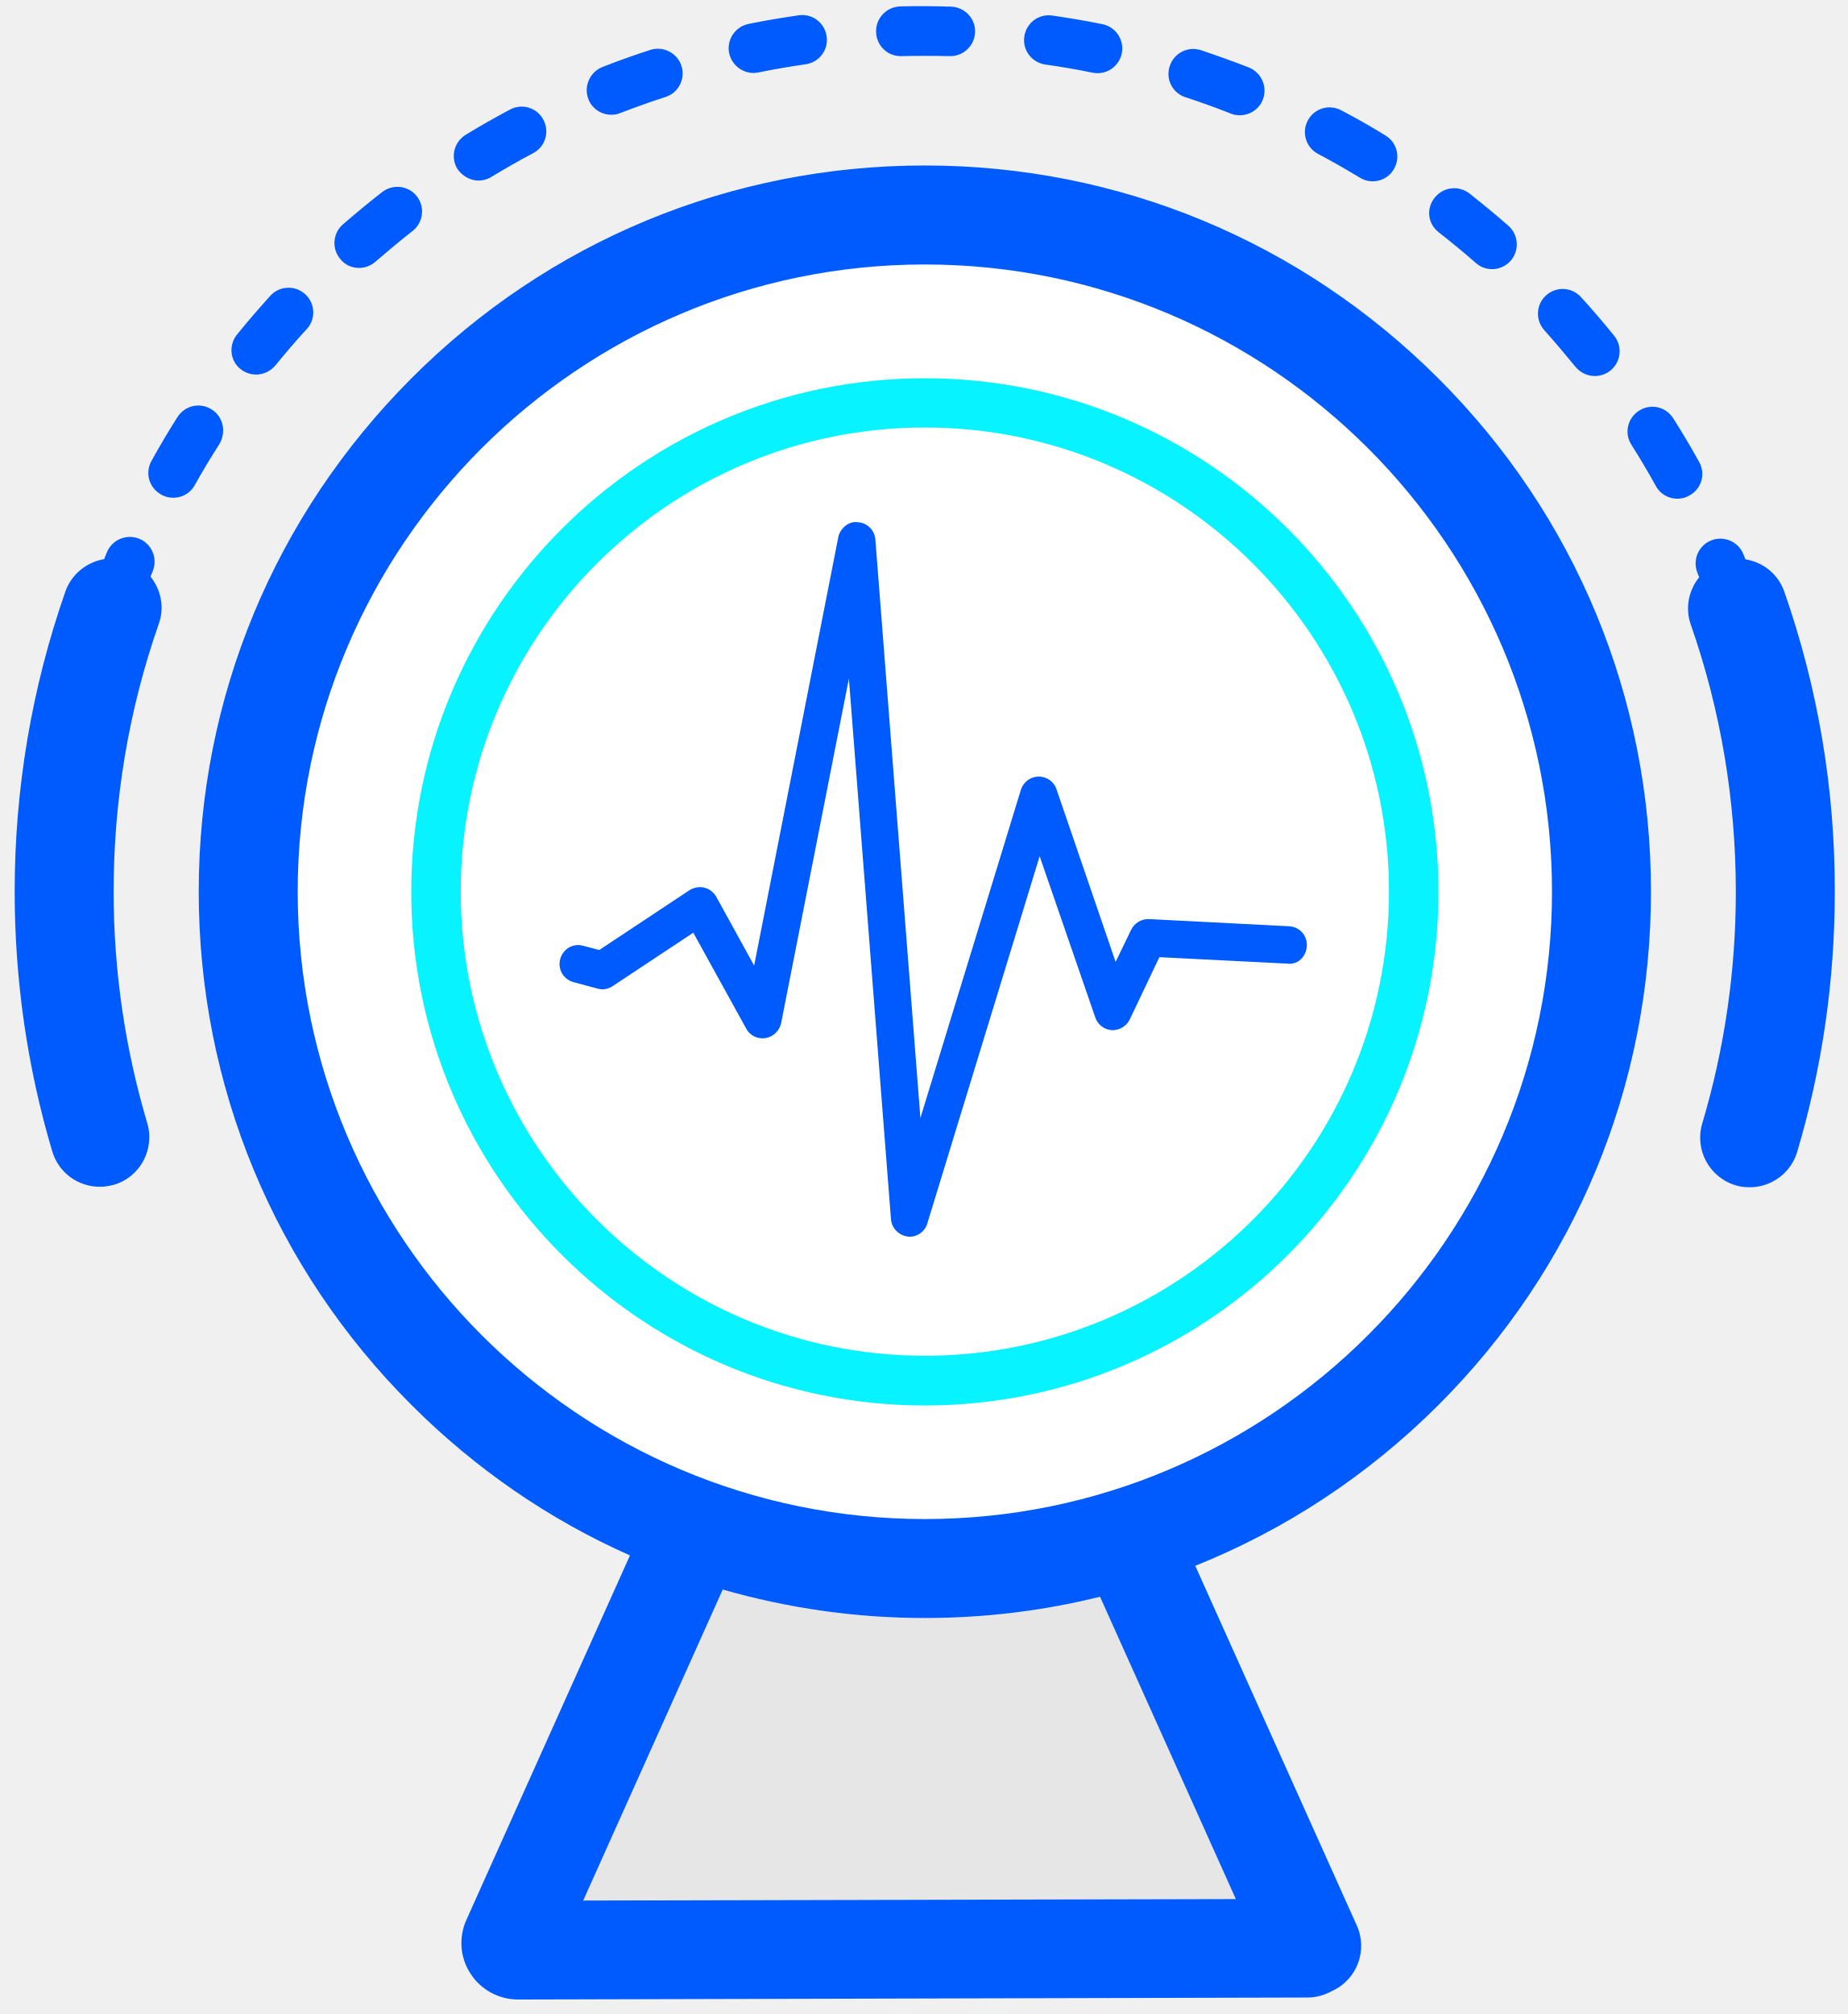
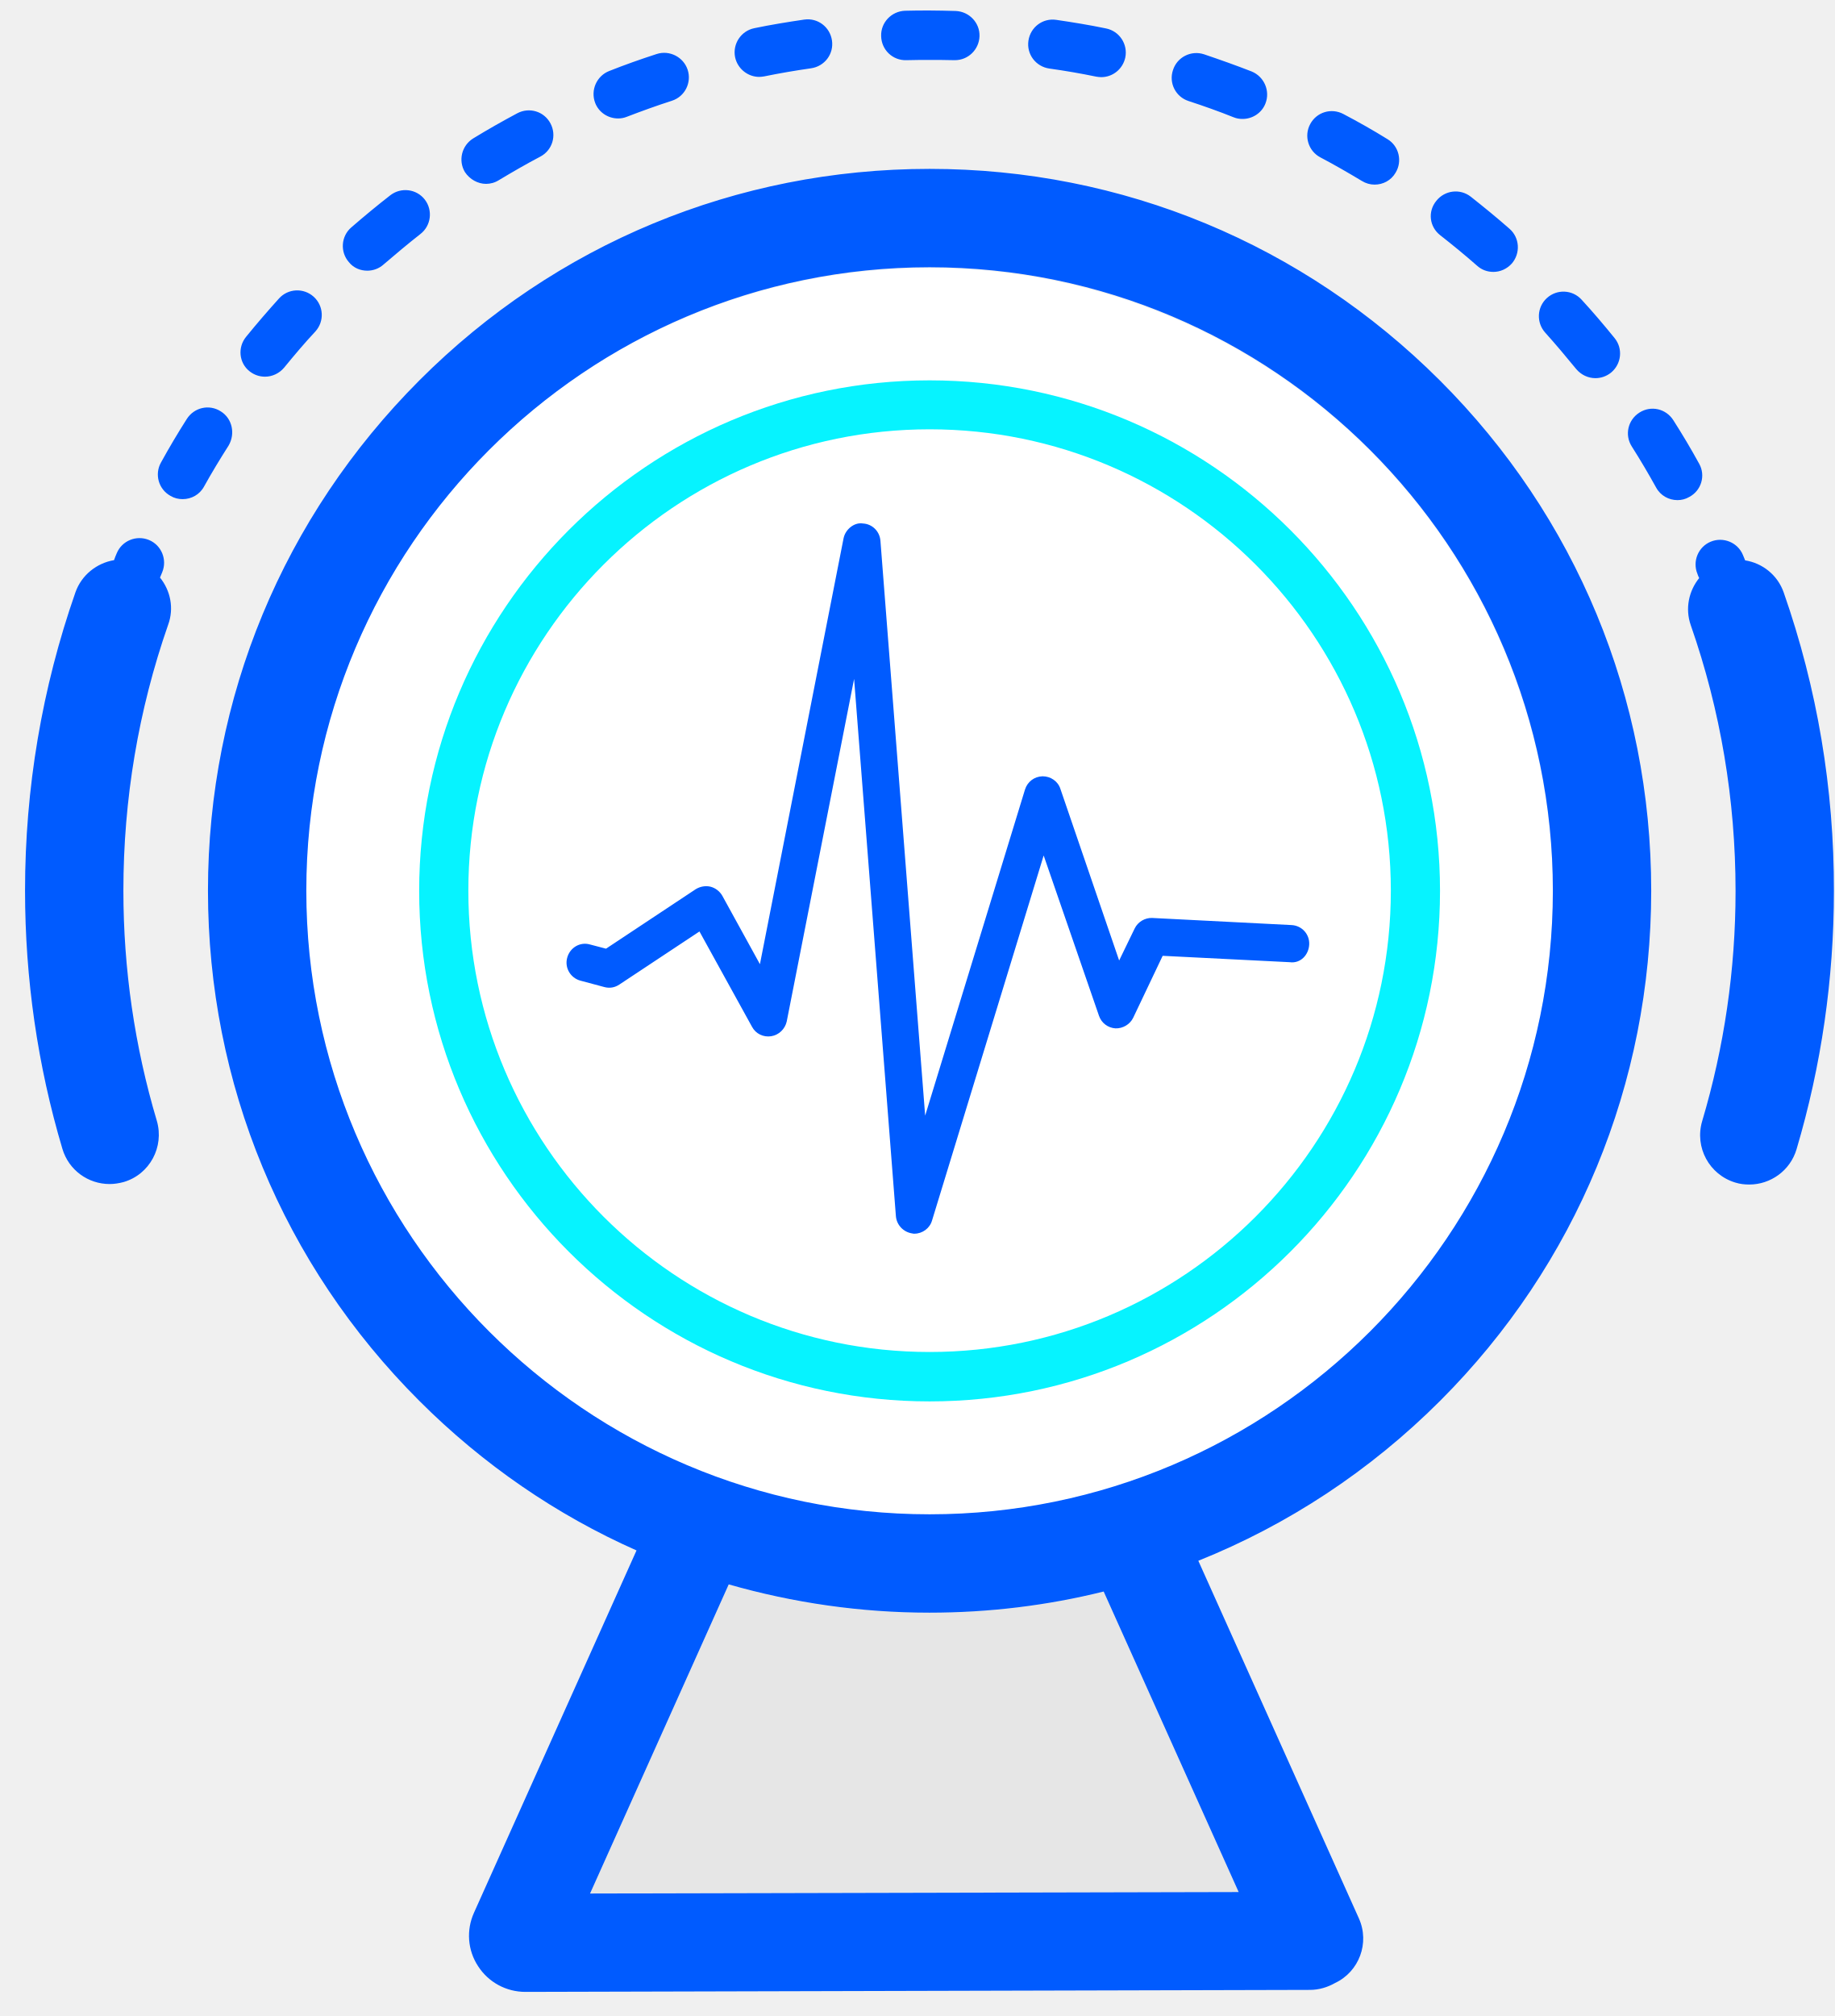
- <svg xmlns="http://www.w3.org/2000/svg" width="122" height="133" viewBox="0 0 122 133" fill="none">
-   <path d="M19.594 58.962C19.594 64.405 20.666 69.795 22.749 74.824C24.832 79.853 27.886 84.423 31.735 88.272C35.584 92.121 40.153 95.174 45.182 97.257C50.211 99.34 55.601 100.412 61.044 100.412C66.487 100.412 71.877 99.34 76.906 97.257C81.935 95.174 86.505 92.121 90.354 88.272C94.203 84.423 97.256 79.853 99.339 74.824C101.422 69.795 102.494 64.405 102.494 58.962C102.494 47.969 98.127 37.426 90.354 29.653C82.58 21.879 72.037 17.512 61.044 17.512C50.051 17.512 39.508 21.879 31.735 29.653C23.961 37.426 19.594 47.969 19.594 58.962Z" fill="white" />
-   <path d="M81.614 125.409L72.644 105.444C68.903 106.376 65.014 106.849 61.06 106.849C56.486 106.849 52.009 106.212 47.729 104.97L38.514 125.508L81.614 125.409Z" fill="#E6E6E6" />
-   <path d="M109.029 58.88C109.029 46.071 104.046 34.03 94.978 24.979C85.911 15.928 73.886 10.928 61.077 10.928C48.268 10.928 36.227 15.911 27.175 24.979C18.124 34.047 13.124 46.071 13.124 58.88C13.124 71.69 18.108 83.731 27.175 92.782C31.407 97.014 36.292 100.363 41.602 102.716L30.802 126.782C30.279 127.942 30.377 129.282 31.08 130.344C31.766 131.406 32.943 132.043 34.217 132.043H34.233L86.352 131.912C86.957 131.912 87.528 131.732 88.019 131.455C89.62 130.703 90.338 128.792 89.603 127.158L78.934 103.402C84.882 101.017 90.338 97.439 95.011 92.766C104.046 83.731 109.029 71.69 109.029 58.88ZM81.614 125.41L38.514 125.508L47.729 104.97C52.009 106.196 56.486 106.849 61.06 106.849C65.014 106.849 68.903 106.376 72.644 105.444L81.614 125.41ZM61.077 100.314C38.236 100.314 19.66 81.721 19.66 58.88C19.66 36.04 38.236 17.463 61.077 17.463C83.918 17.463 102.494 36.04 102.494 58.88C102.494 81.721 83.918 100.314 61.077 100.314ZM23.712 17.692C24.087 17.692 24.479 17.561 24.79 17.284C25.59 16.597 26.407 15.911 27.241 15.258C27.959 14.702 28.074 13.673 27.535 12.97C26.979 12.251 25.95 12.137 25.247 12.676C24.365 13.362 23.499 14.081 22.649 14.816C21.963 15.405 21.898 16.45 22.486 17.12C22.797 17.512 23.254 17.692 23.712 17.692ZM15.886 24.374C16.196 24.619 16.555 24.734 16.915 24.734C17.389 24.734 17.862 24.521 18.189 24.129C18.859 23.312 19.545 22.495 20.264 21.727C20.869 21.058 20.82 20.028 20.15 19.424C19.48 18.819 18.451 18.868 17.846 19.538C17.095 20.372 16.359 21.221 15.657 22.087C15.085 22.79 15.183 23.819 15.886 24.374ZM40.376 7.579C40.572 7.579 40.769 7.546 40.965 7.464C41.945 7.089 42.941 6.729 43.954 6.402C44.82 6.125 45.278 5.193 45 4.344C44.722 3.494 43.791 3.02 42.941 3.298C41.88 3.641 40.818 4.017 39.788 4.425C38.955 4.752 38.53 5.7 38.857 6.549C39.102 7.187 39.723 7.579 40.376 7.579ZM59.541 3.707C60.047 3.69 60.57 3.69 61.077 3.69C61.616 3.69 62.172 3.69 62.711 3.707H62.76C63.642 3.707 64.361 3.004 64.394 2.122C64.426 1.223 63.707 0.472 62.809 0.439C62.237 0.423 61.649 0.406 61.077 0.406C60.538 0.406 59.982 0.406 59.443 0.423C58.544 0.455 57.825 1.207 57.858 2.105C57.874 3.02 58.626 3.739 59.541 3.707ZM69.034 4.262C70.079 4.409 71.125 4.589 72.154 4.801C72.269 4.818 72.367 4.834 72.481 4.834C73.249 4.834 73.919 4.295 74.082 3.527C74.262 2.645 73.69 1.779 72.808 1.599C71.713 1.37 70.602 1.19 69.491 1.027C68.592 0.896 67.775 1.517 67.645 2.416C67.514 3.314 68.135 4.131 69.034 4.262ZM49.755 4.818C49.869 4.818 49.967 4.801 50.081 4.785C51.111 4.572 52.172 4.393 53.202 4.246C54.1 4.115 54.721 3.298 54.591 2.4C54.46 1.501 53.643 0.88 52.744 1.011C51.633 1.174 50.522 1.354 49.428 1.583C48.545 1.762 47.974 2.628 48.153 3.51C48.317 4.278 49.003 4.818 49.755 4.818ZM31.603 11.925C31.897 11.925 32.191 11.843 32.452 11.68C33.351 11.14 34.282 10.601 35.214 10.111C36.014 9.686 36.308 8.706 35.883 7.905C35.459 7.105 34.478 6.811 33.678 7.236C32.697 7.758 31.717 8.314 30.753 8.902C29.985 9.376 29.74 10.373 30.198 11.14C30.524 11.631 31.064 11.925 31.603 11.925ZM95.011 15.339C95.844 15.993 96.661 16.663 97.462 17.365C97.772 17.643 98.148 17.774 98.54 17.774C98.998 17.774 99.439 17.578 99.766 17.218C100.354 16.532 100.288 15.503 99.619 14.915C98.785 14.179 97.903 13.46 97.037 12.774C96.318 12.219 95.305 12.349 94.75 13.052C94.162 13.771 94.292 14.784 95.011 15.339ZM87.038 10.16C87.969 10.65 88.901 11.189 89.799 11.729C90.061 11.892 90.355 11.974 90.649 11.974C91.204 11.974 91.744 11.696 92.038 11.189C92.511 10.421 92.266 9.409 91.499 8.951C90.551 8.363 89.571 7.807 88.574 7.285C87.773 6.86 86.793 7.154 86.368 7.954C85.944 8.739 86.238 9.735 87.038 10.16ZM13.974 27.038C13.206 26.547 12.209 26.776 11.719 27.544C11.115 28.491 10.543 29.456 10.004 30.436C9.563 31.22 9.84 32.217 10.641 32.658C10.886 32.805 11.164 32.87 11.441 32.87C12.013 32.87 12.569 32.576 12.863 32.037C13.369 31.122 13.925 30.207 14.497 29.308C14.954 28.524 14.742 27.511 13.974 27.038ZM78.281 6.419C79.278 6.745 80.29 7.105 81.271 7.497C81.467 7.579 81.663 7.611 81.875 7.611C82.529 7.611 83.15 7.219 83.395 6.582C83.722 5.749 83.313 4.801 82.48 4.458C81.434 4.05 80.372 3.674 79.31 3.314C78.461 3.037 77.529 3.494 77.252 4.36C76.957 5.226 77.431 6.141 78.281 6.419ZM104.046 24.227C104.373 24.619 104.847 24.832 105.321 24.832C105.68 24.832 106.039 24.717 106.35 24.472C107.052 23.901 107.167 22.871 106.595 22.169C105.892 21.303 105.157 20.437 104.406 19.62C103.801 18.95 102.772 18.901 102.102 19.506C101.432 20.11 101.383 21.139 101.988 21.809C102.69 22.593 103.376 23.41 104.046 24.227ZM112.215 30.517C111.676 29.537 111.104 28.573 110.5 27.626C110.01 26.858 109.013 26.629 108.245 27.119C107.477 27.609 107.248 28.606 107.739 29.374C108.31 30.272 108.85 31.187 109.356 32.102C109.65 32.641 110.206 32.935 110.778 32.935C111.039 32.935 111.317 32.87 111.562 32.723C112.362 32.298 112.656 31.302 112.215 30.517ZM9.938 38.082C9.987 37.968 10.036 37.837 10.085 37.723C10.428 36.889 10.036 35.925 9.203 35.582C8.37 35.239 7.406 35.631 7.063 36.465C6.998 36.612 6.932 36.775 6.883 36.922C5.739 37.118 4.727 37.902 4.318 39.062C2.096 45.418 0.969 52.084 0.969 58.88C0.969 64.713 1.802 70.497 3.452 76.036C3.877 77.457 5.168 78.372 6.589 78.372C6.899 78.372 7.21 78.323 7.52 78.241C9.252 77.735 10.232 75.905 9.726 74.173C8.256 69.239 7.504 64.092 7.504 58.88C7.504 52.819 8.501 46.888 10.478 41.219C10.886 40.108 10.625 38.932 9.938 38.082ZM117.836 39.079C117.427 37.902 116.414 37.118 115.271 36.938C115.221 36.824 115.172 36.693 115.123 36.579C114.78 35.746 113.816 35.354 112.983 35.697C112.15 36.04 111.758 37.004 112.101 37.837C112.134 37.935 112.166 38.017 112.215 38.115C111.529 38.964 111.268 40.141 111.66 41.252C113.637 46.905 114.633 52.852 114.633 58.913C114.633 64.125 113.882 69.272 112.411 74.206C111.905 75.938 112.885 77.751 114.617 78.274C114.927 78.372 115.238 78.405 115.548 78.405C116.953 78.405 118.26 77.49 118.685 76.068C120.335 70.513 121.169 64.746 121.169 58.913C121.185 52.1 120.058 45.434 117.836 39.079Z" fill="#005BFF" />
-   <path d="M61.077 24.979C42.37 24.979 27.159 40.19 27.159 58.897C27.159 77.604 42.37 92.815 61.077 92.815C79.784 92.815 94.995 77.604 94.995 58.897C94.995 40.19 79.784 24.979 61.077 24.979ZM61.077 89.531C44.183 89.531 30.426 75.79 30.426 58.88C30.426 41.987 44.167 28.23 61.077 28.23C77.971 28.23 91.727 41.97 91.727 58.88C91.727 75.79 77.971 89.531 61.077 89.531Z" fill="#06F3FF" />
-   <path d="M74.703 61.397L73.674 63.521L69.769 52.117C69.605 51.61 69.115 51.283 68.592 51.283H68.576C68.037 51.3 67.579 51.643 67.416 52.166L60.783 73.83L57.809 35.631C57.76 35.011 57.27 34.52 56.649 34.488C56.077 34.39 55.473 34.88 55.358 35.484L49.803 63.766L47.304 59.224C47.14 58.929 46.846 58.701 46.52 58.619C46.193 58.537 45.833 58.603 45.539 58.782L39.576 62.736L38.514 62.459C37.844 62.263 37.174 62.671 36.994 63.341C36.815 63.994 37.207 64.681 37.877 64.86L39.461 65.285C39.821 65.383 40.164 65.318 40.458 65.122L45.784 61.593L49.281 67.932C49.526 68.389 50.032 68.634 50.555 68.553C51.062 68.471 51.47 68.079 51.584 67.572L56.061 44.813L58.839 80.512C58.888 81.1 59.345 81.574 59.933 81.656C59.982 81.672 60.031 81.672 60.064 81.672C60.603 81.672 61.093 81.313 61.24 80.79L68.658 56.544L72.334 67.197C72.497 67.67 72.922 67.997 73.428 68.03C73.919 68.046 74.392 67.769 74.605 67.327L76.565 63.21L85.012 63.635C85.731 63.733 86.27 63.145 86.303 62.459C86.336 61.772 85.813 61.2 85.127 61.168L75.863 60.694C75.389 60.678 74.915 60.956 74.703 61.397Z" fill="#005BFF" />
+ <svg xmlns="http://www.w3.org/2000/svg" width="71" height="78" viewBox="0 0 71 78" fill="none">
+   <path d="M11.816 34.507C11.816 37.677 12.44 40.816 13.653 43.745C14.866 46.673 16.644 49.334 18.886 51.576C21.127 53.817 23.788 55.595 26.717 56.809C29.646 58.022 32.785 58.646 35.954 58.646C39.124 58.646 42.263 58.022 45.192 56.809C48.121 55.595 50.782 53.817 53.023 51.576C55.265 49.334 57.043 46.673 58.256 43.745C59.469 40.816 60.093 37.677 60.093 34.507C60.093 28.105 57.55 21.965 53.023 17.438C48.496 12.911 42.356 10.368 35.954 10.368C29.552 10.368 23.413 12.911 18.886 17.438C14.359 21.965 11.816 28.105 11.816 34.507Z" fill="white" />
+   <path d="M47.934 73.204L42.71 61.577C40.531 62.119 38.267 62.395 35.964 62.395C33.3 62.395 30.693 62.024 28.2 61.3L22.834 73.261L47.934 73.204Z" fill="#E6E6E6" />
+   <path d="M63.899 34.459C63.899 27 60.997 19.988 55.717 14.716C50.436 9.445 43.433 6.534 35.974 6.534C28.514 6.534 21.502 9.436 16.23 14.716C10.959 19.997 8.048 27 8.048 34.459C8.048 41.919 10.95 48.931 16.23 54.203C18.695 56.667 21.54 58.617 24.632 59.987L18.343 74.003C18.038 74.678 18.095 75.459 18.504 76.077C18.904 76.695 19.589 77.067 20.331 77.067H20.341L50.693 76.99C51.045 76.99 51.378 76.886 51.663 76.724C52.596 76.286 53.014 75.173 52.586 74.222L46.373 60.387C49.836 58.998 53.014 56.914 55.736 54.193C60.997 48.931 63.899 41.919 63.899 34.459ZM47.934 73.204L22.834 73.261L28.2 61.301C30.693 62.014 33.3 62.395 35.964 62.395C38.267 62.395 40.531 62.119 42.71 61.577L47.934 73.204ZM35.974 58.589C22.672 58.589 11.854 47.761 11.854 34.459C11.854 21.158 22.672 10.34 35.974 10.34C49.275 10.34 60.093 21.158 60.093 34.459C60.093 47.761 49.275 58.589 35.974 58.589ZM14.213 10.473C14.432 10.473 14.661 10.397 14.841 10.235C15.307 9.835 15.783 9.436 16.268 9.055C16.687 8.732 16.754 8.132 16.44 7.723C16.116 7.304 15.517 7.238 15.108 7.552C14.594 7.951 14.09 8.37 13.595 8.798C13.195 9.141 13.157 9.75 13.5 10.14C13.68 10.368 13.947 10.473 14.213 10.473ZM9.656 14.364C9.836 14.507 10.046 14.574 10.255 14.574C10.531 14.574 10.807 14.45 10.997 14.222C11.387 13.746 11.787 13.27 12.206 12.823C12.558 12.433 12.529 11.833 12.139 11.481C11.749 11.129 11.149 11.158 10.797 11.548C10.36 12.033 9.932 12.528 9.523 13.032C9.189 13.441 9.247 14.041 9.656 14.364ZM23.918 4.583C24.032 4.583 24.147 4.564 24.261 4.517C24.832 4.298 25.412 4.088 26.002 3.898C26.506 3.736 26.773 3.194 26.611 2.699C26.449 2.205 25.907 1.929 25.412 2.09C24.794 2.29 24.175 2.509 23.576 2.747C23.09 2.937 22.843 3.489 23.033 3.984C23.176 4.355 23.538 4.583 23.918 4.583ZM35.079 2.328C35.374 2.319 35.678 2.319 35.974 2.319C36.287 2.319 36.611 2.319 36.925 2.328H36.953C37.467 2.328 37.886 1.919 37.905 1.405C37.924 0.882 37.505 0.444 36.982 0.425C36.649 0.416 36.306 0.406 35.974 0.406C35.66 0.406 35.336 0.406 35.022 0.416C34.499 0.435 34.08 0.872 34.099 1.396C34.109 1.929 34.546 2.347 35.079 2.328ZM40.607 2.652C41.216 2.737 41.825 2.842 42.424 2.966C42.491 2.975 42.548 2.985 42.615 2.985C43.062 2.985 43.452 2.671 43.547 2.224C43.652 1.71 43.319 1.205 42.805 1.101C42.167 0.968 41.52 0.863 40.873 0.768C40.35 0.692 39.874 1.053 39.798 1.577C39.722 2.1 40.084 2.576 40.607 2.652ZM29.38 2.975C29.446 2.975 29.503 2.966 29.57 2.956C30.169 2.833 30.788 2.728 31.387 2.642C31.911 2.566 32.272 2.09 32.196 1.567C32.12 1.044 31.644 0.682 31.121 0.758C30.474 0.853 29.827 0.958 29.189 1.091C28.676 1.196 28.343 1.7 28.447 2.214C28.542 2.661 28.942 2.975 29.38 2.975ZM18.809 7.114C18.98 7.114 19.151 7.067 19.304 6.971C19.827 6.657 20.369 6.343 20.912 6.058C21.378 5.811 21.549 5.24 21.302 4.774C21.054 4.307 20.483 4.136 20.017 4.383C19.446 4.688 18.875 5.011 18.314 5.354C17.867 5.63 17.724 6.21 17.991 6.657C18.181 6.943 18.495 7.114 18.809 7.114ZM55.736 9.103C56.221 9.483 56.697 9.873 57.163 10.283C57.343 10.444 57.562 10.52 57.791 10.52C58.057 10.52 58.314 10.406 58.504 10.197C58.847 9.797 58.809 9.198 58.419 8.855C57.934 8.427 57.42 8.009 56.915 7.609C56.497 7.285 55.907 7.362 55.583 7.771C55.241 8.189 55.317 8.779 55.736 9.103ZM51.092 6.087C51.635 6.372 52.177 6.686 52.7 7C52.853 7.095 53.024 7.143 53.195 7.143C53.519 7.143 53.833 6.981 54.004 6.686C54.28 6.239 54.137 5.649 53.69 5.382C53.138 5.04 52.567 4.716 51.987 4.412C51.52 4.165 50.95 4.336 50.702 4.802C50.455 5.259 50.626 5.839 51.092 6.087ZM8.542 15.915C8.095 15.63 7.515 15.763 7.229 16.21C6.877 16.762 6.544 17.323 6.23 17.894C5.973 18.351 6.135 18.931 6.601 19.188C6.744 19.274 6.906 19.312 7.068 19.312C7.401 19.312 7.724 19.141 7.895 18.827C8.19 18.294 8.514 17.761 8.847 17.238C9.113 16.781 8.99 16.191 8.542 15.915ZM45.992 3.908C46.573 4.098 47.163 4.307 47.734 4.536C47.848 4.583 47.962 4.602 48.086 4.602C48.466 4.602 48.828 4.374 48.971 4.003C49.161 3.518 48.923 2.966 48.438 2.766C47.829 2.528 47.21 2.309 46.592 2.1C46.097 1.938 45.555 2.205 45.393 2.709C45.222 3.213 45.498 3.746 45.992 3.908ZM60.997 14.279C61.188 14.507 61.463 14.631 61.739 14.631C61.949 14.631 62.158 14.564 62.339 14.421C62.748 14.088 62.815 13.489 62.481 13.08C62.072 12.576 61.644 12.071 61.206 11.596C60.855 11.206 60.255 11.177 59.865 11.529C59.475 11.881 59.446 12.48 59.798 12.871C60.208 13.327 60.607 13.803 60.997 14.279ZM65.755 17.942C65.441 17.371 65.108 16.81 64.755 16.258C64.47 15.811 63.89 15.677 63.443 15.963C62.995 16.248 62.862 16.829 63.148 17.276C63.481 17.799 63.794 18.332 64.09 18.865C64.261 19.179 64.584 19.35 64.917 19.35C65.07 19.35 65.231 19.312 65.374 19.226C65.84 18.979 66.011 18.399 65.755 17.942ZM6.192 22.347C6.221 22.281 6.249 22.204 6.278 22.138C6.478 21.653 6.249 21.091 5.764 20.892C5.279 20.692 4.718 20.92 4.518 21.405C4.48 21.491 4.442 21.586 4.413 21.672C3.747 21.786 3.157 22.243 2.919 22.918C1.625 26.619 0.969 30.501 0.969 34.459C0.969 37.856 1.454 41.224 2.415 44.45C2.662 45.278 3.414 45.811 4.242 45.811C4.423 45.811 4.603 45.782 4.784 45.734C5.793 45.44 6.364 44.374 6.069 43.365C5.212 40.492 4.775 37.495 4.775 34.459C4.775 30.93 5.355 27.476 6.506 24.174C6.744 23.527 6.592 22.842 6.192 22.347ZM69.028 22.928C68.79 22.243 68.2 21.786 67.534 21.681C67.505 21.615 67.477 21.538 67.448 21.472C67.248 20.987 66.687 20.758 66.202 20.958C65.716 21.158 65.488 21.719 65.688 22.204C65.707 22.262 65.726 22.309 65.755 22.366C65.355 22.861 65.203 23.546 65.431 24.193C66.582 27.485 67.163 30.948 67.163 34.478C67.163 37.514 66.725 40.511 65.869 43.384C65.574 44.393 66.145 45.449 67.153 45.754C67.334 45.811 67.515 45.83 67.696 45.83C68.514 45.83 69.275 45.297 69.522 44.469C70.483 41.234 70.969 37.875 70.969 34.478C70.978 30.511 70.322 26.629 69.028 22.928Z" fill="#005BFF" />
+   <path d="M35.974 14.716C25.079 14.716 16.221 23.575 16.221 34.469C16.221 45.363 25.079 54.221 35.974 54.221C46.868 54.221 55.726 45.363 55.726 34.469C55.726 23.575 46.868 14.716 35.974 14.716ZM35.974 52.309C26.135 52.309 18.124 44.307 18.124 34.459C18.124 24.621 26.126 16.61 35.974 16.61C45.812 16.61 53.823 24.612 53.823 34.459C53.823 44.307 45.812 52.309 35.974 52.309Z" fill="#06F3FF" />
+   <path d="M43.909 35.925L43.309 37.162L41.035 30.52C40.94 30.225 40.655 30.035 40.35 30.035H40.341C40.027 30.045 39.76 30.244 39.665 30.549L35.802 43.165L34.071 20.92C34.042 20.558 33.757 20.273 33.395 20.254C33.062 20.197 32.71 20.482 32.643 20.834L29.408 37.304L27.953 34.659C27.857 34.488 27.686 34.355 27.496 34.307C27.305 34.26 27.096 34.298 26.925 34.402L23.452 36.705L22.834 36.543C22.444 36.429 22.053 36.667 21.949 37.057C21.844 37.438 22.072 37.837 22.462 37.942L23.385 38.189C23.595 38.246 23.795 38.208 23.966 38.094L27.068 36.039L29.104 39.731C29.247 39.997 29.541 40.14 29.846 40.092C30.141 40.044 30.379 39.816 30.445 39.521L33.052 26.267L34.67 47.057C34.699 47.399 34.965 47.675 35.307 47.723C35.336 47.732 35.364 47.732 35.383 47.732C35.697 47.732 35.983 47.523 36.069 47.219L40.388 33.099L42.529 39.302C42.624 39.578 42.872 39.769 43.167 39.788C43.452 39.797 43.728 39.635 43.852 39.379L44.993 36.981L49.913 37.228C50.331 37.285 50.645 36.943 50.664 36.543C50.683 36.144 50.379 35.81 49.979 35.791L44.584 35.516C44.308 35.506 44.032 35.668 43.909 35.925Z" fill="#005BFF" />
</svg>
